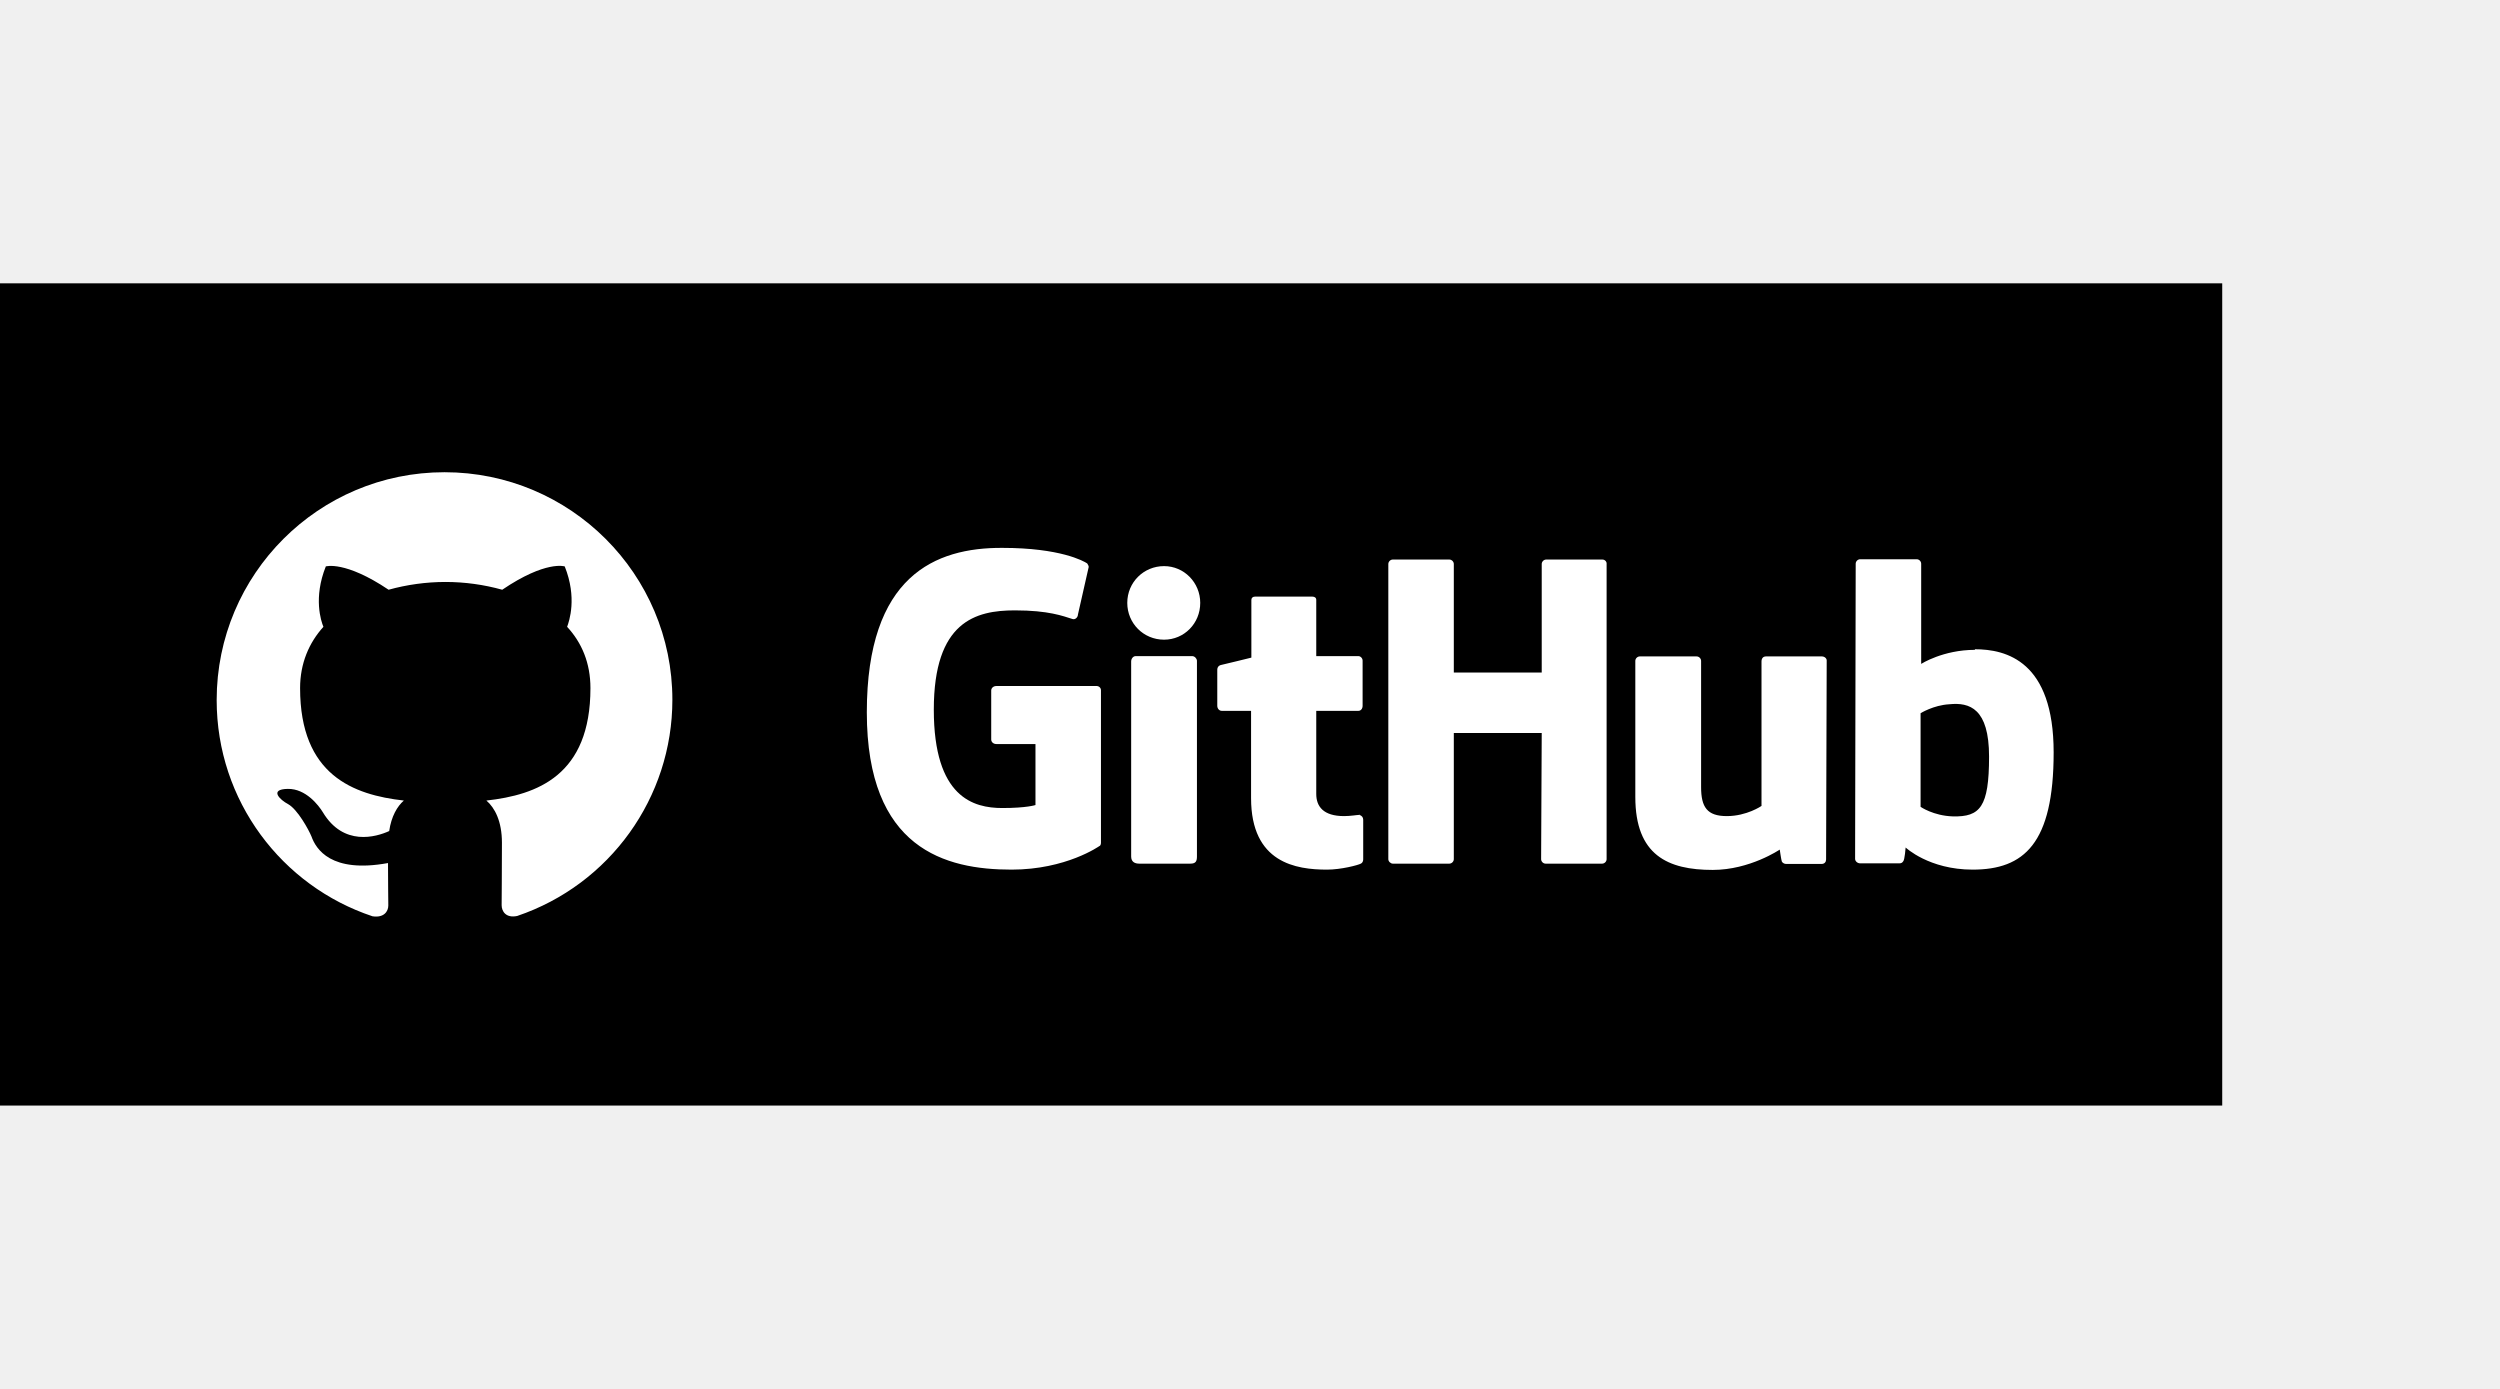
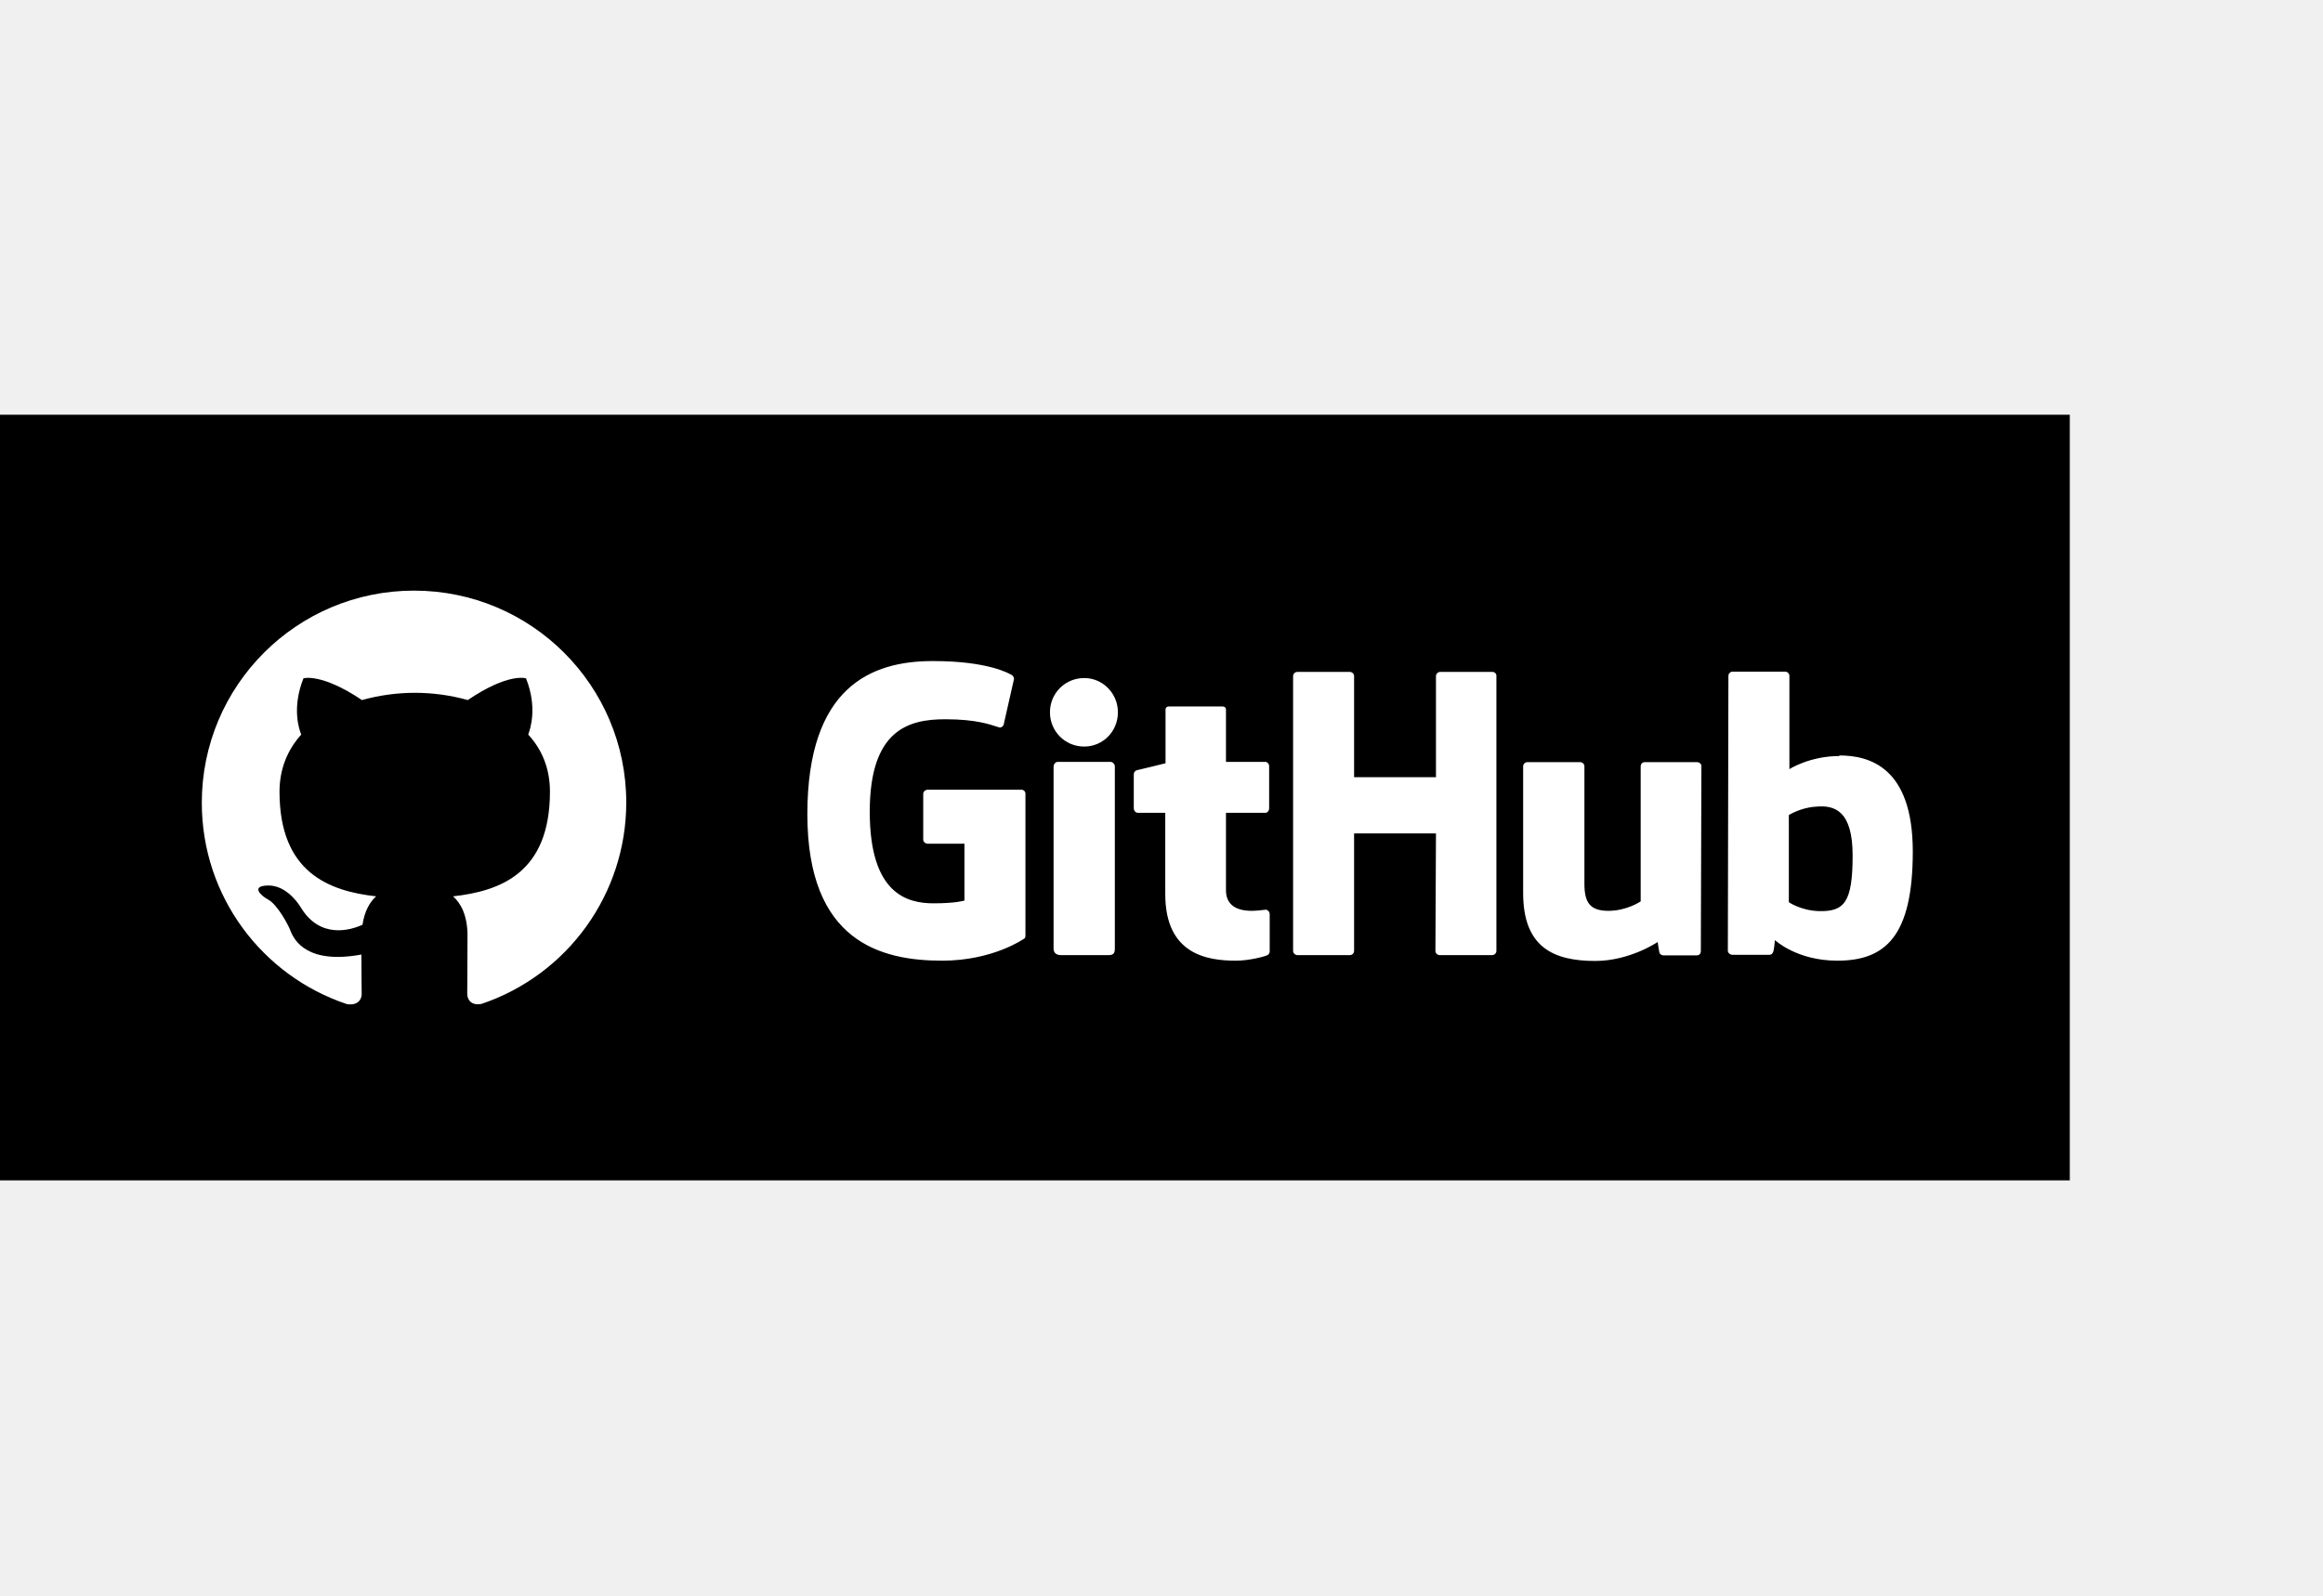
- <svg xmlns="http://www.w3.org/2000/svg" width="450" height="250" viewBox="0 0 450 250" fill="none">
-   <rect y="51" width="400" height="148" fill="black" />
-   <path d="M244.677 146.629H244.569C244.623 146.629 244.623 146.683 244.677 146.683H244.731L244.677 146.629ZM244.677 146.683C244.246 146.683 243.116 146.898 241.932 146.898C238.218 146.898 236.926 145.176 236.926 142.915V127.952H244.516C244.946 127.952 245.269 127.575 245.269 127.037V118.909C245.269 118.479 244.892 118.102 244.516 118.102H236.926V107.983C236.926 107.606 236.657 107.391 236.227 107.391H225.892C225.462 107.391 225.246 107.66 225.246 107.983V118.371C225.246 118.371 220.026 119.663 219.703 119.717C219.326 119.824 219.11 120.147 219.11 120.524V127.037C219.11 127.575 219.487 127.952 219.918 127.952H225.193V143.669C225.193 155.348 233.32 156.533 238.864 156.533C241.394 156.533 244.462 155.725 244.946 155.456C245.215 155.348 245.377 155.026 245.377 154.703V147.544C245.377 147.113 245.108 146.79 244.677 146.683ZM358.031 136.187C358.031 127.521 354.533 126.391 350.873 126.768C348.02 126.929 345.705 128.382 345.705 128.382V145.23C345.705 145.23 348.02 146.844 351.518 146.952C356.416 147.06 358.031 145.283 358.031 136.187ZM369.657 135.433C369.657 151.85 364.329 156.533 355.071 156.533C347.212 156.533 343.014 152.55 343.014 152.55C343.014 152.55 342.853 154.756 342.584 155.026C342.422 155.295 342.207 155.402 341.884 155.402H334.833C334.348 155.402 333.918 155.026 333.918 154.595L334.025 101.47C334.025 101.04 334.402 100.663 334.833 100.663H345.006C345.436 100.663 345.813 101.04 345.813 101.47V119.501C345.813 119.501 349.742 116.972 355.501 116.972L355.448 116.864C361.153 116.864 369.657 119.017 369.657 135.433ZM327.943 118.156H317.878C317.34 118.156 317.071 118.533 317.071 119.071V145.068C317.071 145.068 314.433 146.898 310.827 146.898C307.275 146.898 306.198 145.283 306.198 141.677V118.963C306.198 118.533 305.822 118.156 305.391 118.156H295.164C294.734 118.156 294.357 118.533 294.357 118.963V143.453C294.357 153.949 300.224 156.586 308.297 156.586C314.972 156.586 320.354 152.926 320.354 152.926C320.354 152.926 320.623 154.81 320.731 155.079C320.839 155.295 321.161 155.51 321.484 155.51H327.89C328.428 155.51 328.697 155.133 328.697 154.703L328.805 118.963C328.858 118.533 328.428 118.156 327.943 118.156ZM214.589 118.102H204.416C203.986 118.102 203.609 118.533 203.609 119.071V154.164C203.609 155.133 204.255 155.456 205.062 155.456H214.266C215.235 155.456 215.45 155.026 215.45 154.164V118.909C215.397 118.479 215.02 118.102 214.589 118.102ZM209.53 101.901C205.87 101.901 202.909 104.807 202.909 108.521C202.909 112.181 205.816 115.142 209.53 115.142C213.136 115.142 216.042 112.235 216.042 108.521C216.042 104.861 213.136 101.901 209.53 101.901ZM288.436 100.717H278.317C277.887 100.717 277.51 101.094 277.51 101.524V121.062H261.686V101.524C261.686 101.094 261.309 100.717 260.878 100.717H250.705C250.275 100.717 249.898 101.094 249.898 101.524V154.649C249.898 155.079 250.329 155.456 250.705 155.456H260.878C261.309 155.456 261.686 155.079 261.686 154.649V131.935H277.51L277.402 154.649C277.402 155.079 277.779 155.456 278.21 155.456H288.382C288.813 155.456 289.19 155.079 289.19 154.649V101.524C289.244 101.094 288.867 100.717 288.436 100.717ZM198.173 124.238V151.688C198.173 151.85 198.119 152.227 197.904 152.281C197.904 152.281 191.929 156.533 182.079 156.533C170.184 156.533 156.028 152.819 156.028 128.221C156.028 103.623 168.354 98.564 180.411 98.618C190.853 98.618 195.051 100.986 195.697 101.416C195.858 101.686 195.966 101.847 195.966 102.062L194.028 110.62C194.028 111.051 193.598 111.589 193.059 111.428C191.337 110.89 188.754 109.867 182.671 109.867C175.62 109.867 168.085 111.858 168.085 127.737C168.085 143.561 175.244 145.445 180.411 145.445C184.824 145.445 186.385 144.907 186.385 144.907V133.926H179.334C178.796 133.926 178.419 133.55 178.419 133.119V124.292C178.419 123.861 178.796 123.484 179.334 123.484H197.258C197.796 123.431 198.173 123.807 198.173 124.238Z" fill="white" />
-   <path fill-rule="evenodd" clip-rule="evenodd" d="M80.014 85C57.354 85 39 103.354 39 126.014C39 144.153 50.734 159.493 67.043 164.929C69.088 165.252 69.895 164.068 69.895 162.991C69.895 162.023 69.841 158.793 69.841 155.348C59.561 157.232 56.87 152.819 56.062 150.558C55.578 149.374 53.586 145.714 51.864 144.745C50.411 143.991 48.365 142.054 51.81 142C55.04 141.946 57.354 144.96 58.108 146.198C61.822 152.388 67.688 150.666 70.057 149.589C70.433 146.952 71.51 145.122 72.694 144.099C63.598 143.076 54.017 139.524 54.017 123.861C54.017 119.394 55.632 115.68 58.215 112.827C57.785 111.805 56.385 107.606 58.646 101.955C58.646 101.955 62.091 100.878 69.949 106.153C73.232 105.238 76.731 104.754 80.176 104.754C83.674 104.754 87.119 105.238 90.402 106.153C98.261 100.824 101.652 101.955 101.652 101.955C103.912 107.606 102.459 111.805 102.082 112.827C104.72 115.68 106.28 119.34 106.28 123.861C106.28 139.578 96.7 143.076 87.55 144.099C89.057 145.391 90.348 147.813 90.348 151.688C90.348 157.178 90.295 161.592 90.295 162.938C90.295 164.014 91.048 165.306 93.094 164.875C109.779 159.224 121.028 143.561 121.028 125.96C121.028 103.354 102.674 85 80.014 85Z" fill="white" />
+ <svg xmlns="http://www.w3.org/2000/svg" width="364" height="250" viewBox="0 0 364 250" fill="none">
+   <path d="M324.324 65H0V185H324.324V65Z" fill="black" />
+   <path d="M198.387 142.537H198.299C198.343 142.537 198.343 142.581 198.387 142.581H198.431L198.387 142.537ZM198.387 142.581C198.037 142.581 197.121 142.755 196.161 142.755C193.15 142.755 192.102 141.359 192.102 139.526V127.394H198.256C198.605 127.394 198.867 127.088 198.867 126.652V120.061C198.867 119.713 198.561 119.407 198.256 119.407H192.102V111.202C192.102 110.897 191.884 110.722 191.535 110.722H183.156C182.807 110.722 182.632 110.941 182.632 111.202V119.625C182.632 119.625 178.399 120.673 178.138 120.716C177.832 120.803 177.657 121.065 177.657 121.371V126.652C177.657 127.088 177.962 127.394 178.312 127.394H182.589V140.137C182.589 149.606 189.178 150.567 193.674 150.567C195.725 150.567 198.212 149.912 198.605 149.694C198.823 149.606 198.954 149.345 198.954 149.084V143.279C198.954 142.929 198.736 142.668 198.387 142.581ZM290.295 134.071C290.295 127.044 287.459 126.128 284.492 126.434C282.178 126.564 280.301 127.742 280.301 127.742V141.403C280.301 141.403 282.178 142.711 285.015 142.799C288.986 142.886 290.295 141.446 290.295 134.071ZM299.722 133.459C299.722 146.77 295.402 150.567 287.895 150.567C281.523 150.567 278.119 147.338 278.119 147.338C278.119 147.338 277.989 149.126 277.771 149.345C277.639 149.564 277.465 149.65 277.203 149.65H271.486C271.093 149.65 270.744 149.345 270.744 148.996L270.831 105.922C270.831 105.573 271.137 105.267 271.486 105.267H279.735C280.083 105.267 280.389 105.573 280.389 105.922V120.541C280.389 120.541 283.575 118.491 288.244 118.491L288.201 118.403C292.827 118.403 299.722 120.149 299.722 133.459ZM265.9 119.451H257.739C257.303 119.451 257.085 119.756 257.085 120.193V141.271C257.085 141.271 254.946 142.755 252.022 142.755C249.142 142.755 248.269 141.446 248.269 138.522V120.105C248.269 119.756 247.964 119.451 247.614 119.451H239.322C238.974 119.451 238.668 119.756 238.668 120.105V139.962C238.668 148.472 243.425 150.61 249.971 150.61C255.383 150.61 259.747 147.643 259.747 147.643C259.747 147.643 259.965 149.17 260.052 149.388C260.14 149.564 260.401 149.738 260.663 149.738H265.857C266.293 149.738 266.511 149.432 266.511 149.084L266.599 120.105C266.642 119.756 266.293 119.451 265.9 119.451ZM173.991 119.407H165.743C165.394 119.407 165.088 119.756 165.088 120.193V148.646C165.088 149.432 165.612 149.694 166.267 149.694H173.729C174.515 149.694 174.689 149.345 174.689 148.646V120.061C174.646 119.713 174.341 119.407 173.991 119.407ZM169.889 106.271C166.922 106.271 164.521 108.627 164.521 111.639C164.521 114.606 166.878 117.007 169.889 117.007C172.813 117.007 175.169 114.65 175.169 111.639C175.169 108.671 172.813 106.271 169.889 106.271ZM233.867 105.311H225.662C225.314 105.311 225.008 105.617 225.008 105.965V121.807H212.178V105.965C212.178 105.617 211.872 105.311 211.523 105.311H203.274C202.926 105.311 202.62 105.617 202.62 105.965V149.04C202.62 149.388 202.969 149.694 203.274 149.694H211.523C211.872 149.694 212.178 149.388 212.178 149.04V130.623H225.008L224.921 149.04C224.921 149.388 225.226 149.694 225.576 149.694H233.823C234.173 149.694 234.478 149.388 234.478 149.04V105.965C234.522 105.617 234.217 105.311 233.867 105.311ZM160.681 124.382V146.639C160.681 146.77 160.637 147.076 160.463 147.12C160.463 147.12 155.618 150.567 147.632 150.567C137.987 150.567 126.509 147.556 126.509 127.612C126.509 107.667 136.503 103.565 146.279 103.609C154.746 103.609 158.149 105.529 158.673 105.878C158.804 106.097 158.891 106.227 158.891 106.402L157.32 113.341C157.32 113.69 156.971 114.126 156.534 113.996C155.138 113.559 153.044 112.73 148.112 112.73C142.395 112.73 136.285 114.344 136.285 127.219C136.285 140.049 142.09 141.577 146.279 141.577C149.857 141.577 151.123 141.141 151.123 141.141V132.237H145.406C144.97 132.237 144.664 131.932 144.664 131.583V124.426C144.664 124.076 144.97 123.771 145.406 123.771H159.939C160.375 123.728 160.681 124.033 160.681 124.382Z" fill="white" />
+   <path fill-rule="evenodd" clip-rule="evenodd" d="M64.876 92.568C46.503 92.568 31.622 107.449 31.622 125.822C31.622 140.529 41.136 152.967 54.359 157.375C56.017 157.637 56.672 156.677 56.672 155.804C56.672 155.019 56.628 152.4 56.628 149.606C48.293 151.134 46.111 147.556 45.456 145.723C45.063 144.763 43.449 141.795 42.052 141.009C40.874 140.398 39.215 138.828 42.008 138.784C44.627 138.74 46.503 141.184 47.114 142.188C50.126 147.206 54.883 145.81 56.803 144.937C57.108 142.799 57.981 141.315 58.941 140.486C51.566 139.656 43.798 136.776 43.798 124.076C43.798 120.455 45.107 117.443 47.202 115.13C46.852 114.301 45.718 110.897 47.551 106.315C47.551 106.315 50.344 105.442 56.715 109.719C59.378 108.977 62.214 108.584 65.007 108.584C67.844 108.584 70.637 108.977 73.299 109.719C79.671 105.398 82.421 106.315 82.421 106.315C84.253 110.897 83.075 114.301 82.769 115.13C84.908 117.443 86.173 120.411 86.173 124.076C86.173 136.82 78.405 139.656 70.986 140.486C72.208 141.533 73.255 143.497 73.255 146.639C73.255 151.09 73.212 154.669 73.212 155.761C73.212 156.633 73.823 157.681 75.481 157.331C89.01 152.749 98.131 140.049 98.131 125.778C98.131 107.449 83.249 92.568 64.876 92.568Z" fill="white" />
</svg>
